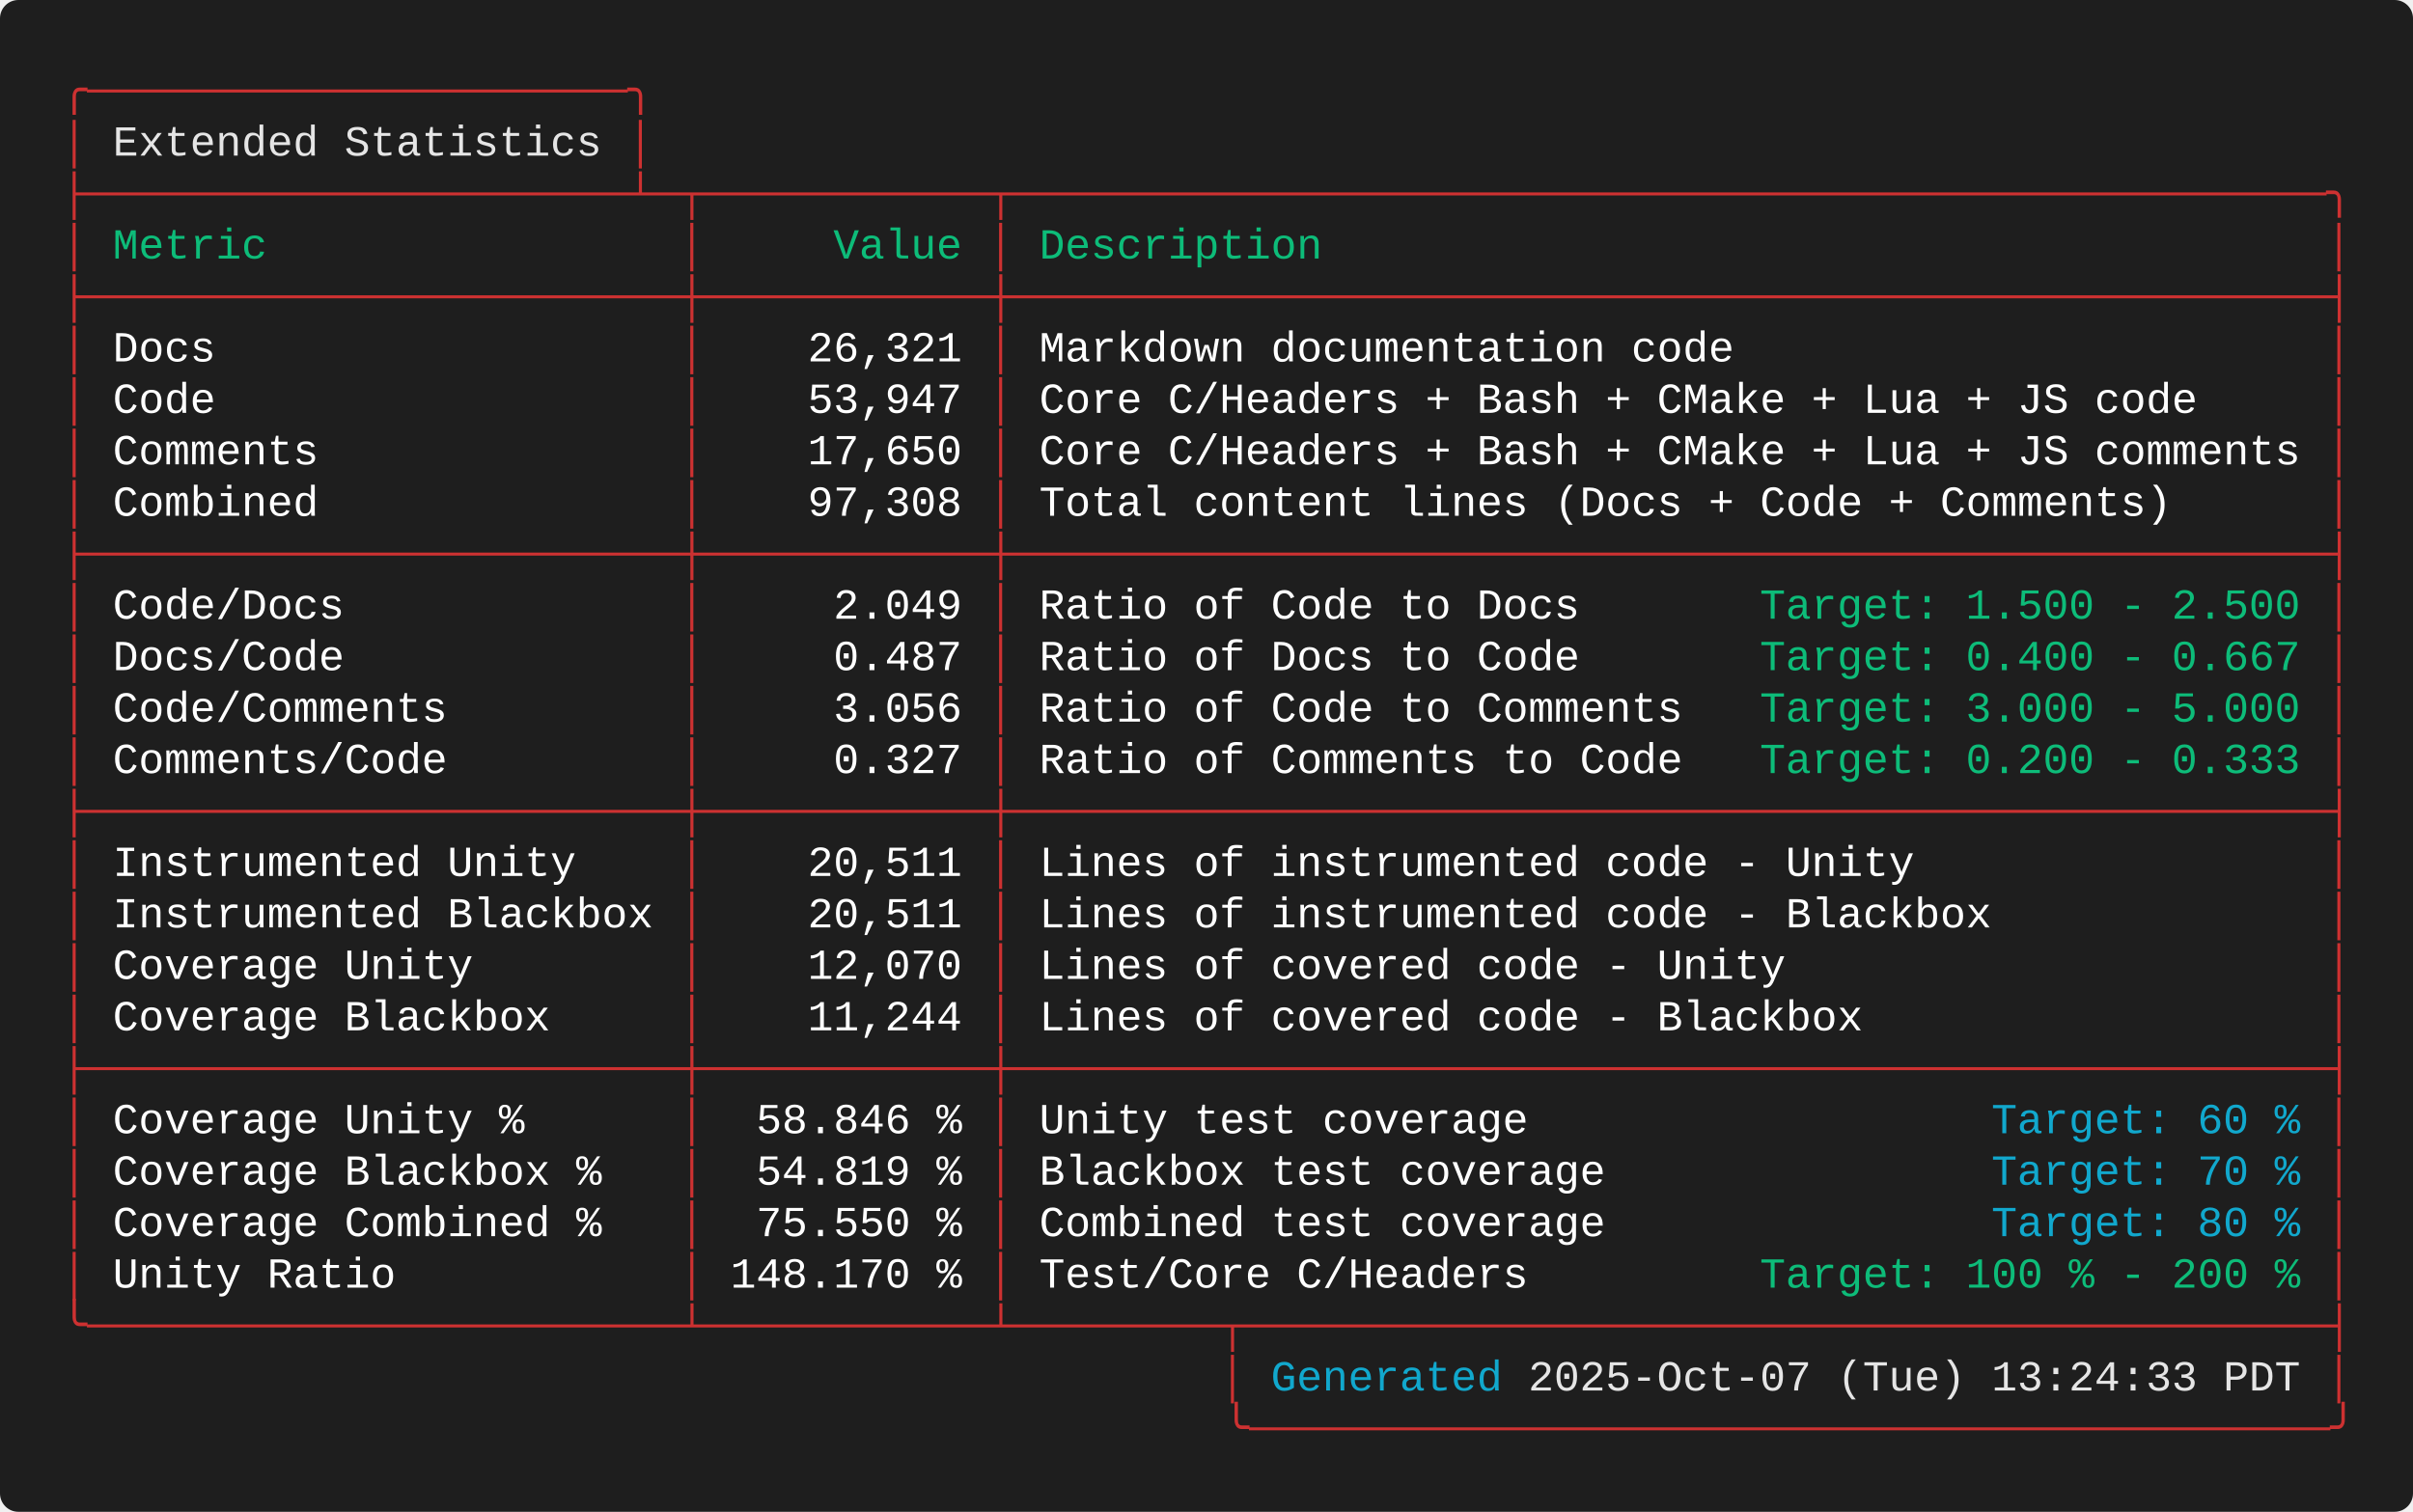
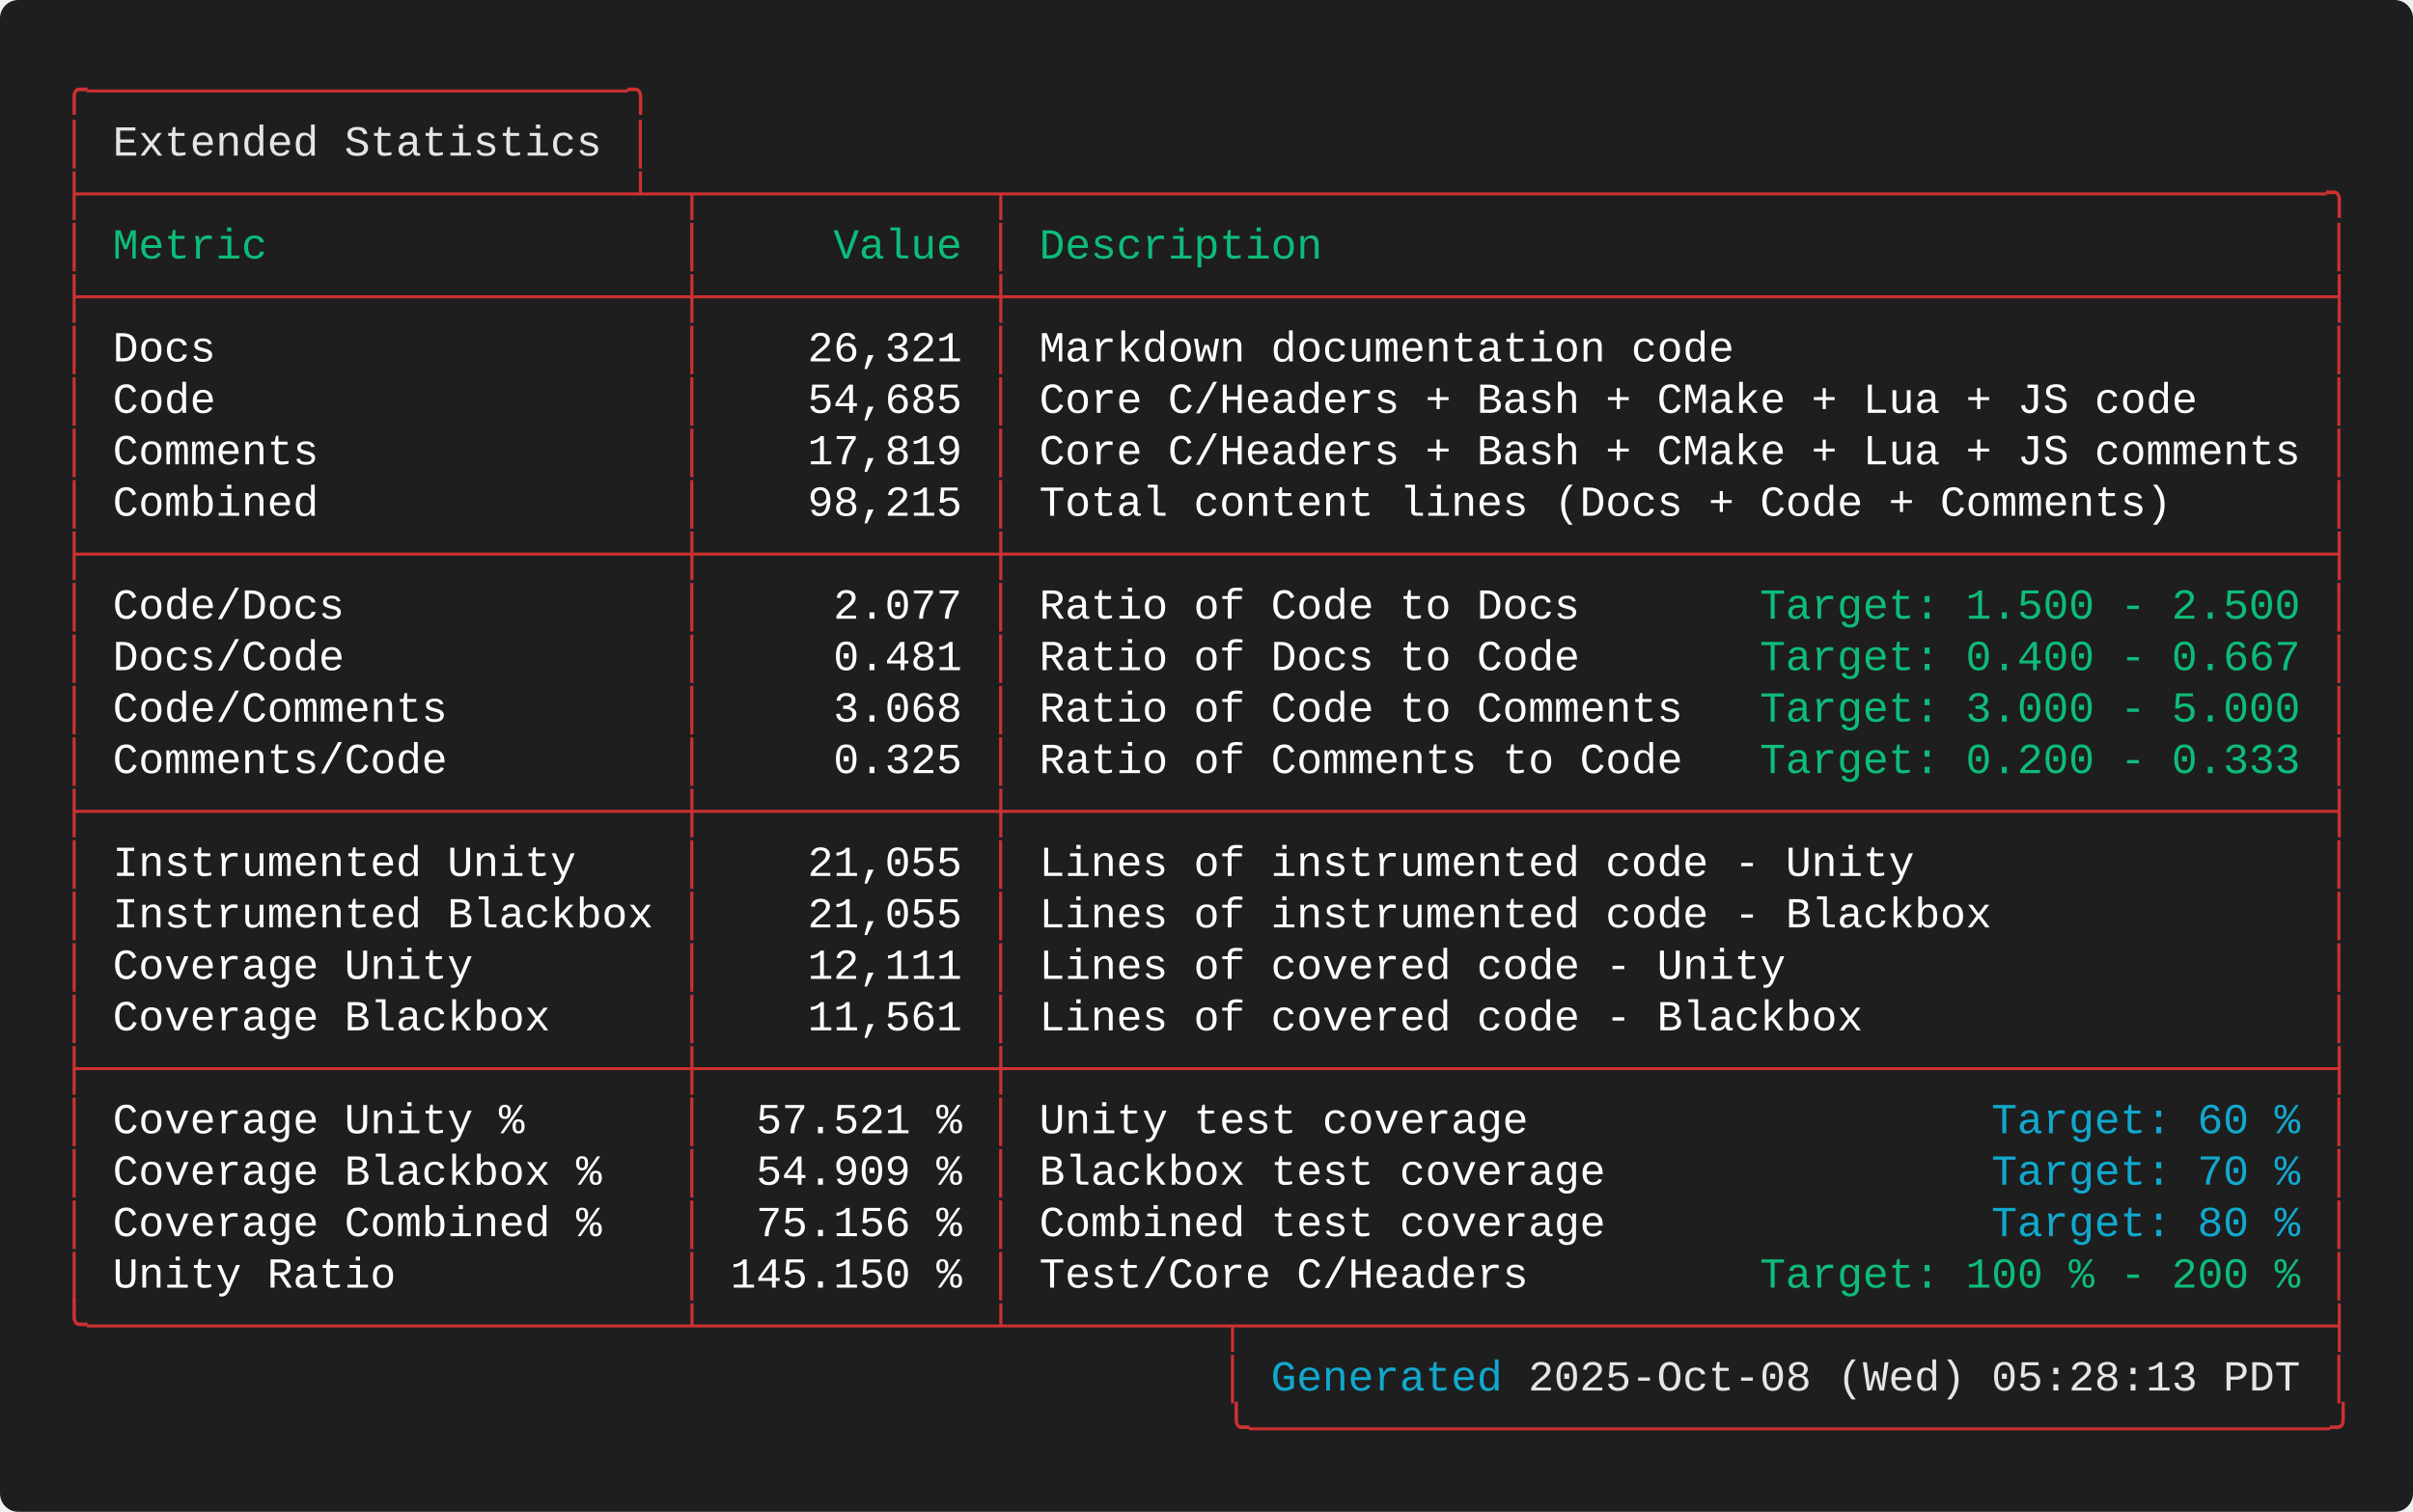
<svg xmlns="http://www.w3.org/2000/svg" width="787.60" height="493.60" viewBox="0 0 787.60 493.60">
  <defs>
    <style type="text/css">.terminal-text { font-family: 'Consolas', 'Consolas', 'Monaco', 'Courier New', monospace; }</style>
  </defs>
  <rect width="100%" height="100%" fill="#1e1e1e" rx="6" />
  <text x="20.00" y="34.00" font-size="14" class="terminal-text" xml:space="preserve" textLength="193.20" lengthAdjust="spacingAndGlyphs" fill="#cd3131">╭─────────────────────╮</text>
  <text x="20.00" y="50.80" font-size="14" class="terminal-text" xml:space="preserve" textLength="16.80" lengthAdjust="spacingAndGlyphs" fill="#cd3131">│ </text>
  <text x="36.80" y="50.80" font-size="14" class="terminal-text" xml:space="preserve" textLength="159.60" lengthAdjust="spacingAndGlyphs" fill="#e5e5e5">Extended Statistics</text>
  <text x="196.40" y="50.80" font-size="14" class="terminal-text" xml:space="preserve" textLength="8.40" lengthAdjust="spacingAndGlyphs" fill="#ffffff"> </text>
  <text x="204.80" y="50.80" font-size="14" class="terminal-text" xml:space="preserve" textLength="8.40" lengthAdjust="spacingAndGlyphs" fill="#cd3131">│</text>
  <text x="20.00" y="67.60" font-size="14" class="terminal-text" xml:space="preserve" textLength="747.60" lengthAdjust="spacingAndGlyphs" fill="#cd3131">├─────────────────────┴─┬───────────┬───────────────────────────────────────────────────╮</text>
  <text x="20.00" y="84.40" font-size="14" class="terminal-text" xml:space="preserve" textLength="8.40" lengthAdjust="spacingAndGlyphs" fill="#cd3131">│</text>
  <text x="28.40" y="84.40" font-size="14" class="terminal-text" xml:space="preserve" textLength="193.20" lengthAdjust="spacingAndGlyphs" fill="#0dbc79"> Metric                </text>
  <text x="221.60" y="84.40" font-size="14" class="terminal-text" xml:space="preserve" textLength="8.40" lengthAdjust="spacingAndGlyphs" fill="#cd3131">│</text>
  <text x="230.00" y="84.40" font-size="14" class="terminal-text" xml:space="preserve" textLength="92.40" lengthAdjust="spacingAndGlyphs" fill="#0dbc79">     Value </text>
  <text x="322.40" y="84.40" font-size="14" class="terminal-text" xml:space="preserve" textLength="8.40" lengthAdjust="spacingAndGlyphs" fill="#cd3131">│</text>
  <text x="330.80" y="84.40" font-size="14" class="terminal-text" xml:space="preserve" textLength="428.40" lengthAdjust="spacingAndGlyphs" fill="#0dbc79"> Description                                       </text>
  <text x="759.20" y="84.40" font-size="14" class="terminal-text" xml:space="preserve" textLength="8.40" lengthAdjust="spacingAndGlyphs" fill="#cd3131">│</text>
  <text x="20.00" y="101.20" font-size="14" class="terminal-text" xml:space="preserve" textLength="747.60" lengthAdjust="spacingAndGlyphs" fill="#cd3131">├───────────────────────┼───────────┼───────────────────────────────────────────────────┤</text>
  <text x="20.00" y="118.00" font-size="14" class="terminal-text" xml:space="preserve" textLength="8.40" lengthAdjust="spacingAndGlyphs" fill="#cd3131">│</text>
  <text x="28.40" y="118.00" font-size="14" class="terminal-text" xml:space="preserve" textLength="193.20" lengthAdjust="spacingAndGlyphs" fill="#ffffff"> Docs                  </text>
  <text x="221.60" y="118.00" font-size="14" class="terminal-text" xml:space="preserve" textLength="8.40" lengthAdjust="spacingAndGlyphs" fill="#cd3131">│</text>
  <text x="230.00" y="118.00" font-size="14" class="terminal-text" xml:space="preserve" textLength="92.40" lengthAdjust="spacingAndGlyphs" fill="#ffffff">    26,321 </text>
  <text x="322.40" y="118.00" font-size="14" class="terminal-text" xml:space="preserve" textLength="8.40" lengthAdjust="spacingAndGlyphs" fill="#cd3131">│</text>
  <text x="330.80" y="118.00" font-size="14" class="terminal-text" xml:space="preserve" textLength="428.40" lengthAdjust="spacingAndGlyphs" fill="#ffffff"> Markdown documentation code                       </text>
  <text x="759.20" y="118.00" font-size="14" class="terminal-text" xml:space="preserve" textLength="8.40" lengthAdjust="spacingAndGlyphs" fill="#cd3131">│</text>
  <text x="20.00" y="134.80" font-size="14" class="terminal-text" xml:space="preserve" textLength="8.40" lengthAdjust="spacingAndGlyphs" fill="#cd3131">│</text>
  <text x="28.40" y="134.80" font-size="14" class="terminal-text" xml:space="preserve" textLength="193.20" lengthAdjust="spacingAndGlyphs" fill="#ffffff"> Code                  </text>
  <text x="221.60" y="134.80" font-size="14" class="terminal-text" xml:space="preserve" textLength="8.40" lengthAdjust="spacingAndGlyphs" fill="#cd3131">│</text>
-   <text x="230.00" y="134.80" font-size="14" class="terminal-text" xml:space="preserve" textLength="92.40" lengthAdjust="spacingAndGlyphs" fill="#ffffff">    53,947 </text>
+   <text x="230.00" y="134.80" font-size="14" class="terminal-text" xml:space="preserve" textLength="92.40" lengthAdjust="spacingAndGlyphs" fill="#ffffff">    54,685 </text>
  <text x="322.40" y="134.80" font-size="14" class="terminal-text" xml:space="preserve" textLength="8.40" lengthAdjust="spacingAndGlyphs" fill="#cd3131">│</text>
  <text x="330.80" y="134.80" font-size="14" class="terminal-text" xml:space="preserve" textLength="428.40" lengthAdjust="spacingAndGlyphs" fill="#ffffff"> Core C/Headers + Bash + CMake + Lua + JS code     </text>
  <text x="759.20" y="134.80" font-size="14" class="terminal-text" xml:space="preserve" textLength="8.40" lengthAdjust="spacingAndGlyphs" fill="#cd3131">│</text>
  <text x="20.00" y="151.60" font-size="14" class="terminal-text" xml:space="preserve" textLength="8.40" lengthAdjust="spacingAndGlyphs" fill="#cd3131">│</text>
  <text x="28.40" y="151.60" font-size="14" class="terminal-text" xml:space="preserve" textLength="193.20" lengthAdjust="spacingAndGlyphs" fill="#ffffff"> Comments              </text>
  <text x="221.60" y="151.60" font-size="14" class="terminal-text" xml:space="preserve" textLength="8.40" lengthAdjust="spacingAndGlyphs" fill="#cd3131">│</text>
-   <text x="230.00" y="151.60" font-size="14" class="terminal-text" xml:space="preserve" textLength="92.40" lengthAdjust="spacingAndGlyphs" fill="#ffffff">    17,650 </text>
+   <text x="230.00" y="151.60" font-size="14" class="terminal-text" xml:space="preserve" textLength="92.40" lengthAdjust="spacingAndGlyphs" fill="#ffffff">    17,819 </text>
  <text x="322.40" y="151.60" font-size="14" class="terminal-text" xml:space="preserve" textLength="8.40" lengthAdjust="spacingAndGlyphs" fill="#cd3131">│</text>
  <text x="330.80" y="151.60" font-size="14" class="terminal-text" xml:space="preserve" textLength="428.40" lengthAdjust="spacingAndGlyphs" fill="#ffffff"> Core C/Headers + Bash + CMake + Lua + JS comments </text>
  <text x="759.20" y="151.60" font-size="14" class="terminal-text" xml:space="preserve" textLength="8.40" lengthAdjust="spacingAndGlyphs" fill="#cd3131">│</text>
  <text x="20.00" y="168.40" font-size="14" class="terminal-text" xml:space="preserve" textLength="8.40" lengthAdjust="spacingAndGlyphs" fill="#cd3131">│</text>
  <text x="28.40" y="168.40" font-size="14" class="terminal-text" xml:space="preserve" textLength="193.20" lengthAdjust="spacingAndGlyphs" fill="#ffffff"> Combined              </text>
  <text x="221.60" y="168.40" font-size="14" class="terminal-text" xml:space="preserve" textLength="8.40" lengthAdjust="spacingAndGlyphs" fill="#cd3131">│</text>
-   <text x="230.00" y="168.40" font-size="14" class="terminal-text" xml:space="preserve" textLength="92.40" lengthAdjust="spacingAndGlyphs" fill="#ffffff">    97,308 </text>
+   <text x="230.00" y="168.40" font-size="14" class="terminal-text" xml:space="preserve" textLength="92.40" lengthAdjust="spacingAndGlyphs" fill="#ffffff">    98,215 </text>
  <text x="322.40" y="168.40" font-size="14" class="terminal-text" xml:space="preserve" textLength="8.40" lengthAdjust="spacingAndGlyphs" fill="#cd3131">│</text>
  <text x="330.80" y="168.40" font-size="14" class="terminal-text" xml:space="preserve" textLength="428.40" lengthAdjust="spacingAndGlyphs" fill="#ffffff"> Total content lines (Docs + Code + Comments)      </text>
  <text x="759.20" y="168.40" font-size="14" class="terminal-text" xml:space="preserve" textLength="8.40" lengthAdjust="spacingAndGlyphs" fill="#cd3131">│</text>
  <text x="20.00" y="185.20" font-size="14" class="terminal-text" xml:space="preserve" textLength="747.60" lengthAdjust="spacingAndGlyphs" fill="#cd3131">├───────────────────────┼───────────┼───────────────────────────────────────────────────┤</text>
  <text x="20.00" y="202.00" font-size="14" class="terminal-text" xml:space="preserve" textLength="8.40" lengthAdjust="spacingAndGlyphs" fill="#cd3131">│</text>
  <text x="28.40" y="202.00" font-size="14" class="terminal-text" xml:space="preserve" textLength="193.20" lengthAdjust="spacingAndGlyphs" fill="#ffffff"> Code/Docs             </text>
  <text x="221.60" y="202.00" font-size="14" class="terminal-text" xml:space="preserve" textLength="8.40" lengthAdjust="spacingAndGlyphs" fill="#cd3131">│</text>
-   <text x="230.00" y="202.00" font-size="14" class="terminal-text" xml:space="preserve" textLength="92.40" lengthAdjust="spacingAndGlyphs" fill="#ffffff">     2.049 </text>
+   <text x="230.00" y="202.00" font-size="14" class="terminal-text" xml:space="preserve" textLength="92.40" lengthAdjust="spacingAndGlyphs" fill="#ffffff">     2.077 </text>
  <text x="322.40" y="202.00" font-size="14" class="terminal-text" xml:space="preserve" textLength="8.40" lengthAdjust="spacingAndGlyphs" fill="#cd3131">│</text>
  <text x="330.80" y="202.00" font-size="14" class="terminal-text" xml:space="preserve" textLength="243.60" lengthAdjust="spacingAndGlyphs" fill="#ffffff"> Ratio of Code to Docs       </text>
  <text x="574.40" y="202.00" font-size="14" class="terminal-text" xml:space="preserve" textLength="176.40" lengthAdjust="spacingAndGlyphs" fill="#0dbc79">Target: 1.500 - 2.500</text>
  <text x="750.80" y="202.00" font-size="14" class="terminal-text" xml:space="preserve" textLength="8.40" lengthAdjust="spacingAndGlyphs" fill="#ffffff"> </text>
  <text x="759.20" y="202.00" font-size="14" class="terminal-text" xml:space="preserve" textLength="8.40" lengthAdjust="spacingAndGlyphs" fill="#cd3131">│</text>
  <text x="20.00" y="218.80" font-size="14" class="terminal-text" xml:space="preserve" textLength="8.40" lengthAdjust="spacingAndGlyphs" fill="#cd3131">│</text>
  <text x="28.40" y="218.80" font-size="14" class="terminal-text" xml:space="preserve" textLength="193.20" lengthAdjust="spacingAndGlyphs" fill="#ffffff"> Docs/Code             </text>
  <text x="221.60" y="218.80" font-size="14" class="terminal-text" xml:space="preserve" textLength="8.40" lengthAdjust="spacingAndGlyphs" fill="#cd3131">│</text>
-   <text x="230.00" y="218.80" font-size="14" class="terminal-text" xml:space="preserve" textLength="92.40" lengthAdjust="spacingAndGlyphs" fill="#ffffff">     0.487 </text>
+   <text x="230.00" y="218.80" font-size="14" class="terminal-text" xml:space="preserve" textLength="92.40" lengthAdjust="spacingAndGlyphs" fill="#ffffff">     0.481 </text>
  <text x="322.40" y="218.80" font-size="14" class="terminal-text" xml:space="preserve" textLength="8.40" lengthAdjust="spacingAndGlyphs" fill="#cd3131">│</text>
  <text x="330.80" y="218.80" font-size="14" class="terminal-text" xml:space="preserve" textLength="243.60" lengthAdjust="spacingAndGlyphs" fill="#ffffff"> Ratio of Docs to Code       </text>
  <text x="574.40" y="218.80" font-size="14" class="terminal-text" xml:space="preserve" textLength="184.80" lengthAdjust="spacingAndGlyphs" fill="#0dbc79">Target: 0.400 - 0.667 </text>
  <text x="759.20" y="218.80" font-size="14" class="terminal-text" xml:space="preserve" textLength="8.40" lengthAdjust="spacingAndGlyphs" fill="#cd3131">│</text>
  <text x="20.00" y="235.60" font-size="14" class="terminal-text" xml:space="preserve" textLength="8.40" lengthAdjust="spacingAndGlyphs" fill="#cd3131">│</text>
  <text x="28.40" y="235.60" font-size="14" class="terminal-text" xml:space="preserve" textLength="193.20" lengthAdjust="spacingAndGlyphs" fill="#ffffff"> Code/Comments         </text>
  <text x="221.60" y="235.60" font-size="14" class="terminal-text" xml:space="preserve" textLength="8.40" lengthAdjust="spacingAndGlyphs" fill="#cd3131">│</text>
-   <text x="230.00" y="235.60" font-size="14" class="terminal-text" xml:space="preserve" textLength="92.40" lengthAdjust="spacingAndGlyphs" fill="#ffffff">     3.056 </text>
+   <text x="230.00" y="235.60" font-size="14" class="terminal-text" xml:space="preserve" textLength="92.40" lengthAdjust="spacingAndGlyphs" fill="#ffffff">     3.068 </text>
  <text x="322.40" y="235.60" font-size="14" class="terminal-text" xml:space="preserve" textLength="8.40" lengthAdjust="spacingAndGlyphs" fill="#cd3131">│</text>
  <text x="330.80" y="235.60" font-size="14" class="terminal-text" xml:space="preserve" textLength="243.60" lengthAdjust="spacingAndGlyphs" fill="#ffffff"> Ratio of Code to Comments   </text>
  <text x="574.40" y="235.60" font-size="14" class="terminal-text" xml:space="preserve" textLength="176.40" lengthAdjust="spacingAndGlyphs" fill="#0dbc79">Target: 3.000 - 5.000</text>
  <text x="750.80" y="235.60" font-size="14" class="terminal-text" xml:space="preserve" textLength="8.40" lengthAdjust="spacingAndGlyphs" fill="#ffffff"> </text>
  <text x="759.20" y="235.60" font-size="14" class="terminal-text" xml:space="preserve" textLength="8.40" lengthAdjust="spacingAndGlyphs" fill="#cd3131">│</text>
  <text x="20.00" y="252.40" font-size="14" class="terminal-text" xml:space="preserve" textLength="8.40" lengthAdjust="spacingAndGlyphs" fill="#cd3131">│</text>
  <text x="28.40" y="252.40" font-size="14" class="terminal-text" xml:space="preserve" textLength="193.20" lengthAdjust="spacingAndGlyphs" fill="#ffffff"> Comments/Code         </text>
  <text x="221.60" y="252.40" font-size="14" class="terminal-text" xml:space="preserve" textLength="8.40" lengthAdjust="spacingAndGlyphs" fill="#cd3131">│</text>
-   <text x="230.00" y="252.40" font-size="14" class="terminal-text" xml:space="preserve" textLength="92.40" lengthAdjust="spacingAndGlyphs" fill="#ffffff">     0.327 </text>
+   <text x="230.00" y="252.40" font-size="14" class="terminal-text" xml:space="preserve" textLength="92.40" lengthAdjust="spacingAndGlyphs" fill="#ffffff">     0.325 </text>
  <text x="322.40" y="252.40" font-size="14" class="terminal-text" xml:space="preserve" textLength="8.40" lengthAdjust="spacingAndGlyphs" fill="#cd3131">│</text>
  <text x="330.80" y="252.40" font-size="14" class="terminal-text" xml:space="preserve" textLength="243.60" lengthAdjust="spacingAndGlyphs" fill="#ffffff"> Ratio of Comments to Code   </text>
  <text x="574.40" y="252.40" font-size="14" class="terminal-text" xml:space="preserve" textLength="176.40" lengthAdjust="spacingAndGlyphs" fill="#0dbc79">Target: 0.200 - 0.333</text>
  <text x="750.80" y="252.40" font-size="14" class="terminal-text" xml:space="preserve" textLength="8.40" lengthAdjust="spacingAndGlyphs" fill="#ffffff"> </text>
  <text x="759.20" y="252.40" font-size="14" class="terminal-text" xml:space="preserve" textLength="8.40" lengthAdjust="spacingAndGlyphs" fill="#cd3131">│</text>
  <text x="20.00" y="269.20" font-size="14" class="terminal-text" xml:space="preserve" textLength="747.60" lengthAdjust="spacingAndGlyphs" fill="#cd3131">├───────────────────────┼───────────┼───────────────────────────────────────────────────┤</text>
  <text x="20.00" y="286.00" font-size="14" class="terminal-text" xml:space="preserve" textLength="8.40" lengthAdjust="spacingAndGlyphs" fill="#cd3131">│</text>
  <text x="28.40" y="286.00" font-size="14" class="terminal-text" xml:space="preserve" textLength="193.20" lengthAdjust="spacingAndGlyphs" fill="#ffffff"> Instrumented Unity    </text>
  <text x="221.60" y="286.00" font-size="14" class="terminal-text" xml:space="preserve" textLength="8.40" lengthAdjust="spacingAndGlyphs" fill="#cd3131">│</text>
-   <text x="230.00" y="286.00" font-size="14" class="terminal-text" xml:space="preserve" textLength="92.40" lengthAdjust="spacingAndGlyphs" fill="#ffffff">    20,511 </text>
+   <text x="230.00" y="286.00" font-size="14" class="terminal-text" xml:space="preserve" textLength="92.40" lengthAdjust="spacingAndGlyphs" fill="#ffffff">    21,055 </text>
  <text x="322.40" y="286.00" font-size="14" class="terminal-text" xml:space="preserve" textLength="8.40" lengthAdjust="spacingAndGlyphs" fill="#cd3131">│</text>
  <text x="330.80" y="286.00" font-size="14" class="terminal-text" xml:space="preserve" textLength="428.40" lengthAdjust="spacingAndGlyphs" fill="#ffffff"> Lines of instrumented code - Unity                </text>
  <text x="759.20" y="286.00" font-size="14" class="terminal-text" xml:space="preserve" textLength="8.40" lengthAdjust="spacingAndGlyphs" fill="#cd3131">│</text>
  <text x="20.00" y="302.80" font-size="14" class="terminal-text" xml:space="preserve" textLength="8.40" lengthAdjust="spacingAndGlyphs" fill="#cd3131">│</text>
  <text x="28.40" y="302.80" font-size="14" class="terminal-text" xml:space="preserve" textLength="193.20" lengthAdjust="spacingAndGlyphs" fill="#ffffff"> Instrumented Blackbox </text>
  <text x="221.60" y="302.80" font-size="14" class="terminal-text" xml:space="preserve" textLength="8.40" lengthAdjust="spacingAndGlyphs" fill="#cd3131">│</text>
-   <text x="230.00" y="302.80" font-size="14" class="terminal-text" xml:space="preserve" textLength="92.40" lengthAdjust="spacingAndGlyphs" fill="#ffffff">    20,511 </text>
+   <text x="230.00" y="302.80" font-size="14" class="terminal-text" xml:space="preserve" textLength="92.40" lengthAdjust="spacingAndGlyphs" fill="#ffffff">    21,055 </text>
  <text x="322.40" y="302.80" font-size="14" class="terminal-text" xml:space="preserve" textLength="8.40" lengthAdjust="spacingAndGlyphs" fill="#cd3131">│</text>
  <text x="330.80" y="302.80" font-size="14" class="terminal-text" xml:space="preserve" textLength="428.40" lengthAdjust="spacingAndGlyphs" fill="#ffffff"> Lines of instrumented code - Blackbox             </text>
  <text x="759.20" y="302.80" font-size="14" class="terminal-text" xml:space="preserve" textLength="8.40" lengthAdjust="spacingAndGlyphs" fill="#cd3131">│</text>
  <text x="20.00" y="319.60" font-size="14" class="terminal-text" xml:space="preserve" textLength="8.40" lengthAdjust="spacingAndGlyphs" fill="#cd3131">│</text>
  <text x="28.40" y="319.60" font-size="14" class="terminal-text" xml:space="preserve" textLength="193.20" lengthAdjust="spacingAndGlyphs" fill="#ffffff"> Coverage Unity        </text>
  <text x="221.60" y="319.60" font-size="14" class="terminal-text" xml:space="preserve" textLength="8.40" lengthAdjust="spacingAndGlyphs" fill="#cd3131">│</text>
-   <text x="230.00" y="319.60" font-size="14" class="terminal-text" xml:space="preserve" textLength="92.40" lengthAdjust="spacingAndGlyphs" fill="#ffffff">    12,070 </text>
+   <text x="230.00" y="319.60" font-size="14" class="terminal-text" xml:space="preserve" textLength="92.40" lengthAdjust="spacingAndGlyphs" fill="#ffffff">    12,111 </text>
  <text x="322.40" y="319.60" font-size="14" class="terminal-text" xml:space="preserve" textLength="8.40" lengthAdjust="spacingAndGlyphs" fill="#cd3131">│</text>
  <text x="330.80" y="319.60" font-size="14" class="terminal-text" xml:space="preserve" textLength="428.40" lengthAdjust="spacingAndGlyphs" fill="#ffffff"> Lines of covered code - Unity                     </text>
  <text x="759.20" y="319.60" font-size="14" class="terminal-text" xml:space="preserve" textLength="8.40" lengthAdjust="spacingAndGlyphs" fill="#cd3131">│</text>
  <text x="20.00" y="336.40" font-size="14" class="terminal-text" xml:space="preserve" textLength="8.40" lengthAdjust="spacingAndGlyphs" fill="#cd3131">│</text>
  <text x="28.40" y="336.40" font-size="14" class="terminal-text" xml:space="preserve" textLength="193.20" lengthAdjust="spacingAndGlyphs" fill="#ffffff"> Coverage Blackbox     </text>
  <text x="221.60" y="336.40" font-size="14" class="terminal-text" xml:space="preserve" textLength="8.40" lengthAdjust="spacingAndGlyphs" fill="#cd3131">│</text>
-   <text x="230.00" y="336.40" font-size="14" class="terminal-text" xml:space="preserve" textLength="92.40" lengthAdjust="spacingAndGlyphs" fill="#ffffff">    11,244 </text>
+   <text x="230.00" y="336.40" font-size="14" class="terminal-text" xml:space="preserve" textLength="92.40" lengthAdjust="spacingAndGlyphs" fill="#ffffff">    11,561 </text>
  <text x="322.40" y="336.40" font-size="14" class="terminal-text" xml:space="preserve" textLength="8.40" lengthAdjust="spacingAndGlyphs" fill="#cd3131">│</text>
  <text x="330.80" y="336.40" font-size="14" class="terminal-text" xml:space="preserve" textLength="428.40" lengthAdjust="spacingAndGlyphs" fill="#ffffff"> Lines of covered code - Blackbox                  </text>
  <text x="759.20" y="336.40" font-size="14" class="terminal-text" xml:space="preserve" textLength="8.40" lengthAdjust="spacingAndGlyphs" fill="#cd3131">│</text>
  <text x="20.00" y="353.20" font-size="14" class="terminal-text" xml:space="preserve" textLength="747.60" lengthAdjust="spacingAndGlyphs" fill="#cd3131">├───────────────────────┼───────────┼───────────────────────────────────────────────────┤</text>
  <text x="20.00" y="370.00" font-size="14" class="terminal-text" xml:space="preserve" textLength="8.40" lengthAdjust="spacingAndGlyphs" fill="#cd3131">│</text>
  <text x="28.40" y="370.00" font-size="14" class="terminal-text" xml:space="preserve" textLength="193.20" lengthAdjust="spacingAndGlyphs" fill="#ffffff"> Coverage Unity %      </text>
  <text x="221.60" y="370.00" font-size="14" class="terminal-text" xml:space="preserve" textLength="8.40" lengthAdjust="spacingAndGlyphs" fill="#cd3131">│</text>
-   <text x="230.00" y="370.00" font-size="14" class="terminal-text" xml:space="preserve" textLength="92.40" lengthAdjust="spacingAndGlyphs" fill="#ffffff">  58.846 % </text>
+   <text x="230.00" y="370.00" font-size="14" class="terminal-text" xml:space="preserve" textLength="92.40" lengthAdjust="spacingAndGlyphs" fill="#ffffff">  57.521 % </text>
  <text x="322.40" y="370.00" font-size="14" class="terminal-text" xml:space="preserve" textLength="8.40" lengthAdjust="spacingAndGlyphs" fill="#cd3131">│</text>
  <text x="330.80" y="370.00" font-size="14" class="terminal-text" xml:space="preserve" textLength="319.20" lengthAdjust="spacingAndGlyphs" fill="#ffffff"> Unity test coverage                  </text>
  <text x="650.00" y="370.00" font-size="14" class="terminal-text" xml:space="preserve" textLength="100.80" lengthAdjust="spacingAndGlyphs" fill="#11a8cd">Target: 60 %</text>
  <text x="750.80" y="370.00" font-size="14" class="terminal-text" xml:space="preserve" textLength="8.40" lengthAdjust="spacingAndGlyphs" fill="#ffffff"> </text>
  <text x="759.20" y="370.00" font-size="14" class="terminal-text" xml:space="preserve" textLength="8.40" lengthAdjust="spacingAndGlyphs" fill="#cd3131">│</text>
  <text x="20.00" y="386.80" font-size="14" class="terminal-text" xml:space="preserve" textLength="8.40" lengthAdjust="spacingAndGlyphs" fill="#cd3131">│</text>
  <text x="28.40" y="386.80" font-size="14" class="terminal-text" xml:space="preserve" textLength="193.20" lengthAdjust="spacingAndGlyphs" fill="#ffffff"> Coverage Blackbox %   </text>
  <text x="221.60" y="386.80" font-size="14" class="terminal-text" xml:space="preserve" textLength="8.40" lengthAdjust="spacingAndGlyphs" fill="#cd3131">│</text>
-   <text x="230.00" y="386.80" font-size="14" class="terminal-text" xml:space="preserve" textLength="92.40" lengthAdjust="spacingAndGlyphs" fill="#ffffff">  54.819 % </text>
+   <text x="230.00" y="386.80" font-size="14" class="terminal-text" xml:space="preserve" textLength="92.40" lengthAdjust="spacingAndGlyphs" fill="#ffffff">  54.909 % </text>
  <text x="322.40" y="386.80" font-size="14" class="terminal-text" xml:space="preserve" textLength="8.40" lengthAdjust="spacingAndGlyphs" fill="#cd3131">│</text>
  <text x="330.80" y="386.80" font-size="14" class="terminal-text" xml:space="preserve" textLength="319.20" lengthAdjust="spacingAndGlyphs" fill="#ffffff"> Blackbox test coverage               </text>
  <text x="650.00" y="386.80" font-size="14" class="terminal-text" xml:space="preserve" textLength="100.80" lengthAdjust="spacingAndGlyphs" fill="#11a8cd">Target: 70 %</text>
  <text x="750.80" y="386.80" font-size="14" class="terminal-text" xml:space="preserve" textLength="8.40" lengthAdjust="spacingAndGlyphs" fill="#ffffff"> </text>
  <text x="759.20" y="386.80" font-size="14" class="terminal-text" xml:space="preserve" textLength="8.40" lengthAdjust="spacingAndGlyphs" fill="#cd3131">│</text>
  <text x="20.00" y="403.60" font-size="14" class="terminal-text" xml:space="preserve" textLength="8.40" lengthAdjust="spacingAndGlyphs" fill="#cd3131">│</text>
  <text x="28.40" y="403.60" font-size="14" class="terminal-text" xml:space="preserve" textLength="193.20" lengthAdjust="spacingAndGlyphs" fill="#ffffff"> Coverage Combined %   </text>
  <text x="221.60" y="403.60" font-size="14" class="terminal-text" xml:space="preserve" textLength="8.40" lengthAdjust="spacingAndGlyphs" fill="#cd3131">│</text>
-   <text x="230.00" y="403.60" font-size="14" class="terminal-text" xml:space="preserve" textLength="92.40" lengthAdjust="spacingAndGlyphs" fill="#ffffff">  75.550 % </text>
+   <text x="230.00" y="403.60" font-size="14" class="terminal-text" xml:space="preserve" textLength="92.40" lengthAdjust="spacingAndGlyphs" fill="#ffffff">  75.156 % </text>
  <text x="322.40" y="403.60" font-size="14" class="terminal-text" xml:space="preserve" textLength="8.40" lengthAdjust="spacingAndGlyphs" fill="#cd3131">│</text>
  <text x="330.80" y="403.60" font-size="14" class="terminal-text" xml:space="preserve" textLength="319.20" lengthAdjust="spacingAndGlyphs" fill="#ffffff"> Combined test coverage               </text>
  <text x="650.00" y="403.60" font-size="14" class="terminal-text" xml:space="preserve" textLength="100.80" lengthAdjust="spacingAndGlyphs" fill="#11a8cd">Target: 80 %</text>
  <text x="750.80" y="403.60" font-size="14" class="terminal-text" xml:space="preserve" textLength="8.40" lengthAdjust="spacingAndGlyphs" fill="#ffffff"> </text>
  <text x="759.20" y="403.60" font-size="14" class="terminal-text" xml:space="preserve" textLength="8.40" lengthAdjust="spacingAndGlyphs" fill="#cd3131">│</text>
  <text x="20.00" y="420.40" font-size="14" class="terminal-text" xml:space="preserve" textLength="8.40" lengthAdjust="spacingAndGlyphs" fill="#cd3131">│</text>
  <text x="28.40" y="420.40" font-size="14" class="terminal-text" xml:space="preserve" textLength="193.20" lengthAdjust="spacingAndGlyphs" fill="#ffffff"> Unity Ratio           </text>
  <text x="221.60" y="420.40" font-size="14" class="terminal-text" xml:space="preserve" textLength="8.40" lengthAdjust="spacingAndGlyphs" fill="#cd3131">│</text>
-   <text x="230.00" y="420.40" font-size="14" class="terminal-text" xml:space="preserve" textLength="92.40" lengthAdjust="spacingAndGlyphs" fill="#ffffff"> 148.170 % </text>
+   <text x="230.00" y="420.40" font-size="14" class="terminal-text" xml:space="preserve" textLength="92.40" lengthAdjust="spacingAndGlyphs" fill="#ffffff"> 145.150 % </text>
  <text x="322.40" y="420.40" font-size="14" class="terminal-text" xml:space="preserve" textLength="8.40" lengthAdjust="spacingAndGlyphs" fill="#cd3131">│</text>
  <text x="330.80" y="420.40" font-size="14" class="terminal-text" xml:space="preserve" textLength="243.60" lengthAdjust="spacingAndGlyphs" fill="#ffffff"> Test/Core C/Headers         </text>
  <text x="574.40" y="420.40" font-size="14" class="terminal-text" xml:space="preserve" textLength="176.40" lengthAdjust="spacingAndGlyphs" fill="#0dbc79">Target: 100 % - 200 %</text>
  <text x="750.80" y="420.40" font-size="14" class="terminal-text" xml:space="preserve" textLength="8.40" lengthAdjust="spacingAndGlyphs" fill="#ffffff"> </text>
  <text x="759.20" y="420.40" font-size="14" class="terminal-text" xml:space="preserve" textLength="8.40" lengthAdjust="spacingAndGlyphs" fill="#cd3131">│</text>
  <text x="20.00" y="437.20" font-size="14" class="terminal-text" xml:space="preserve" textLength="747.60" lengthAdjust="spacingAndGlyphs" fill="#cd3131">╰───────────────────────┴───────────┴────────┬──────────────────────────────────────────┤</text>
  <text x="20.00" y="454.00" font-size="14" class="terminal-text" xml:space="preserve" textLength="394.80" lengthAdjust="spacingAndGlyphs" fill="#cd3131">                                             │ </text>
  <text x="414.80" y="454.00" font-size="14" class="terminal-text" xml:space="preserve" textLength="75.60" lengthAdjust="spacingAndGlyphs" fill="#11a8cd">Generated</text>
-   <text x="490.40" y="454.00" font-size="14" class="terminal-text" xml:space="preserve" textLength="260.40" lengthAdjust="spacingAndGlyphs" fill="#e5e5e5"> 2025-Oct-07 (Tue) 13:24:33 PDT</text>
+   <text x="490.40" y="454.00" font-size="14" class="terminal-text" xml:space="preserve" textLength="260.40" lengthAdjust="spacingAndGlyphs" fill="#e5e5e5"> 2025-Oct-08 (Wed) 05:28:13 PDT</text>
  <text x="750.80" y="454.00" font-size="14" class="terminal-text" xml:space="preserve" textLength="8.40" lengthAdjust="spacingAndGlyphs" fill="#ffffff"> </text>
  <text x="759.20" y="454.00" font-size="14" class="terminal-text" xml:space="preserve" textLength="8.40" lengthAdjust="spacingAndGlyphs" fill="#cd3131">│</text>
  <text x="20.00" y="470.80" font-size="14" class="terminal-text" xml:space="preserve" textLength="747.60" lengthAdjust="spacingAndGlyphs" fill="#cd3131">                                             ╰──────────────────────────────────────────╯</text>
</svg>
